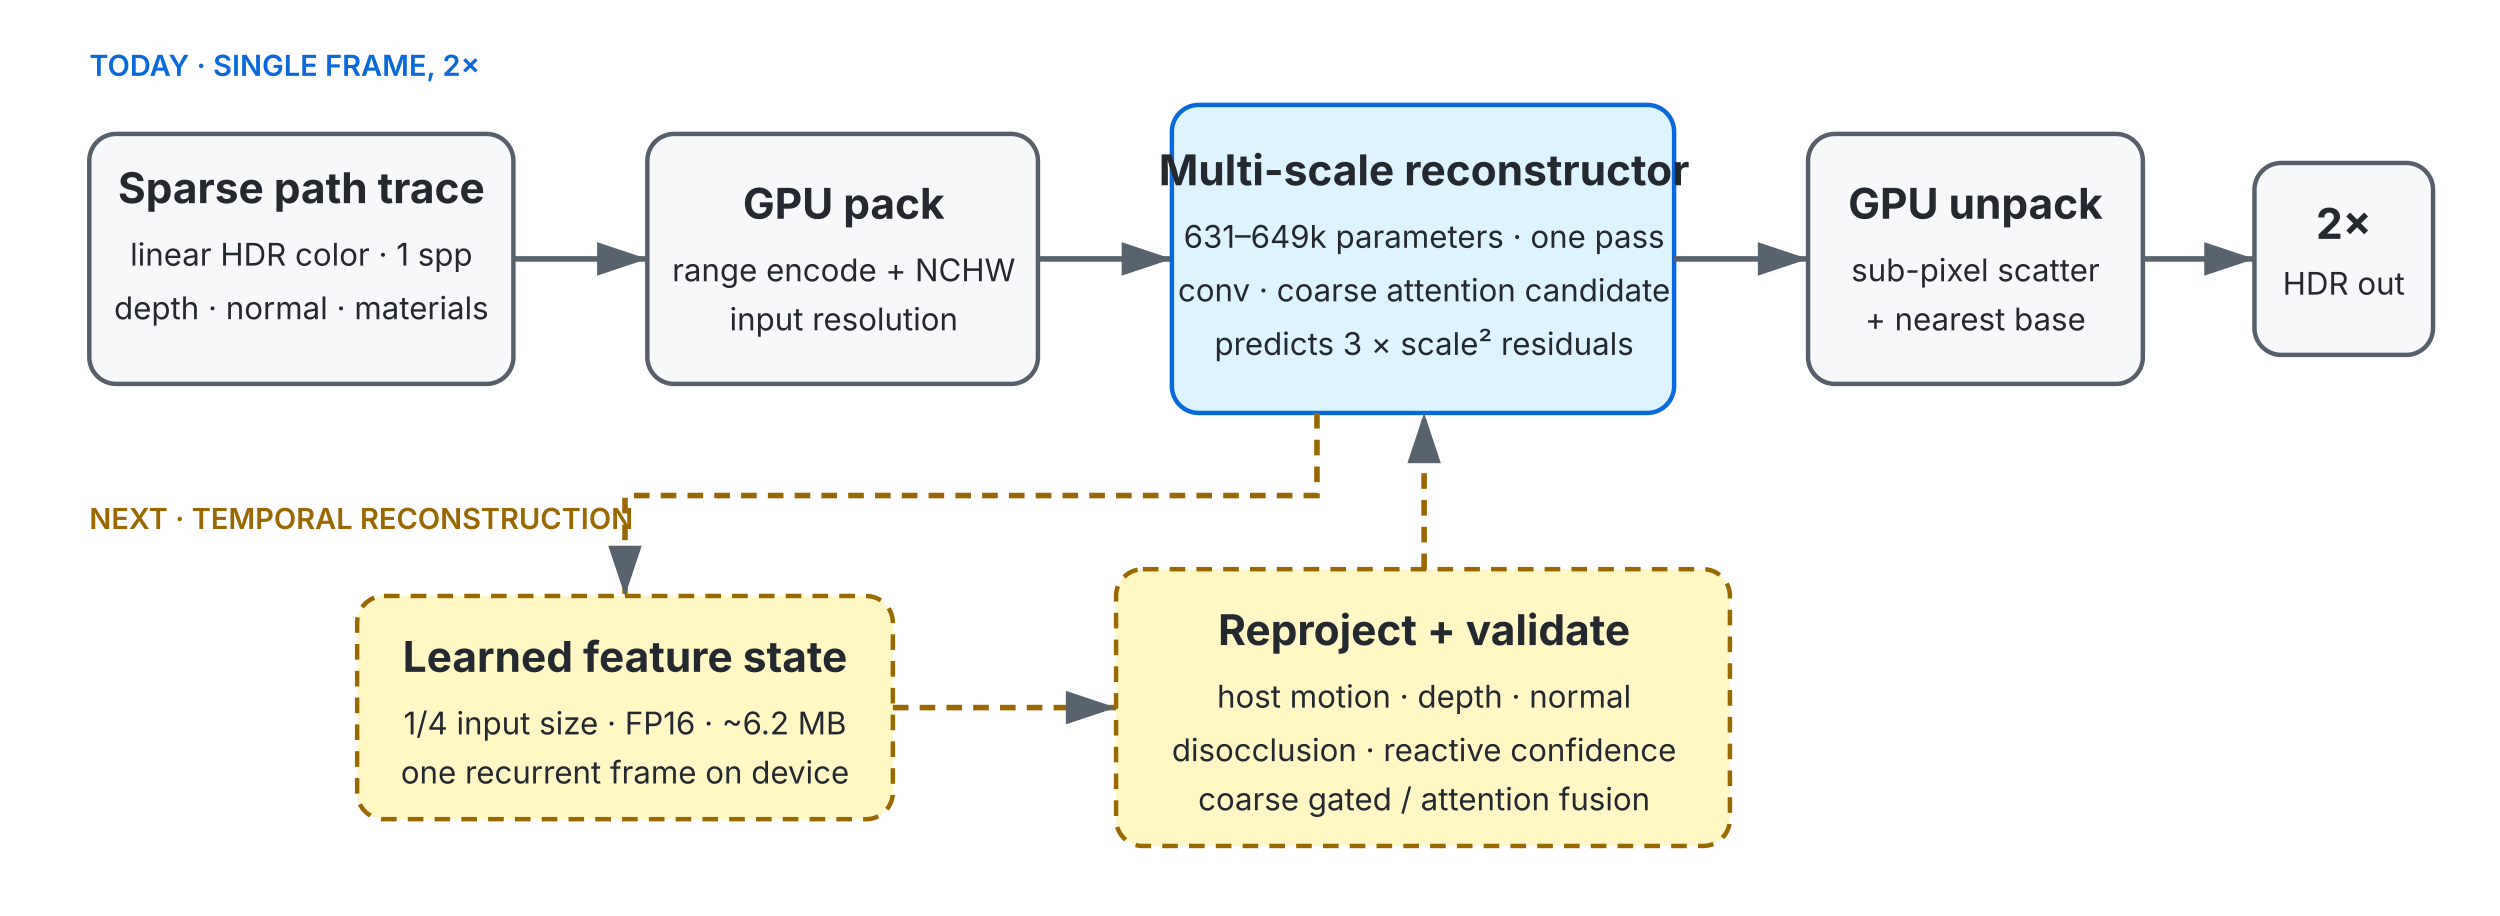
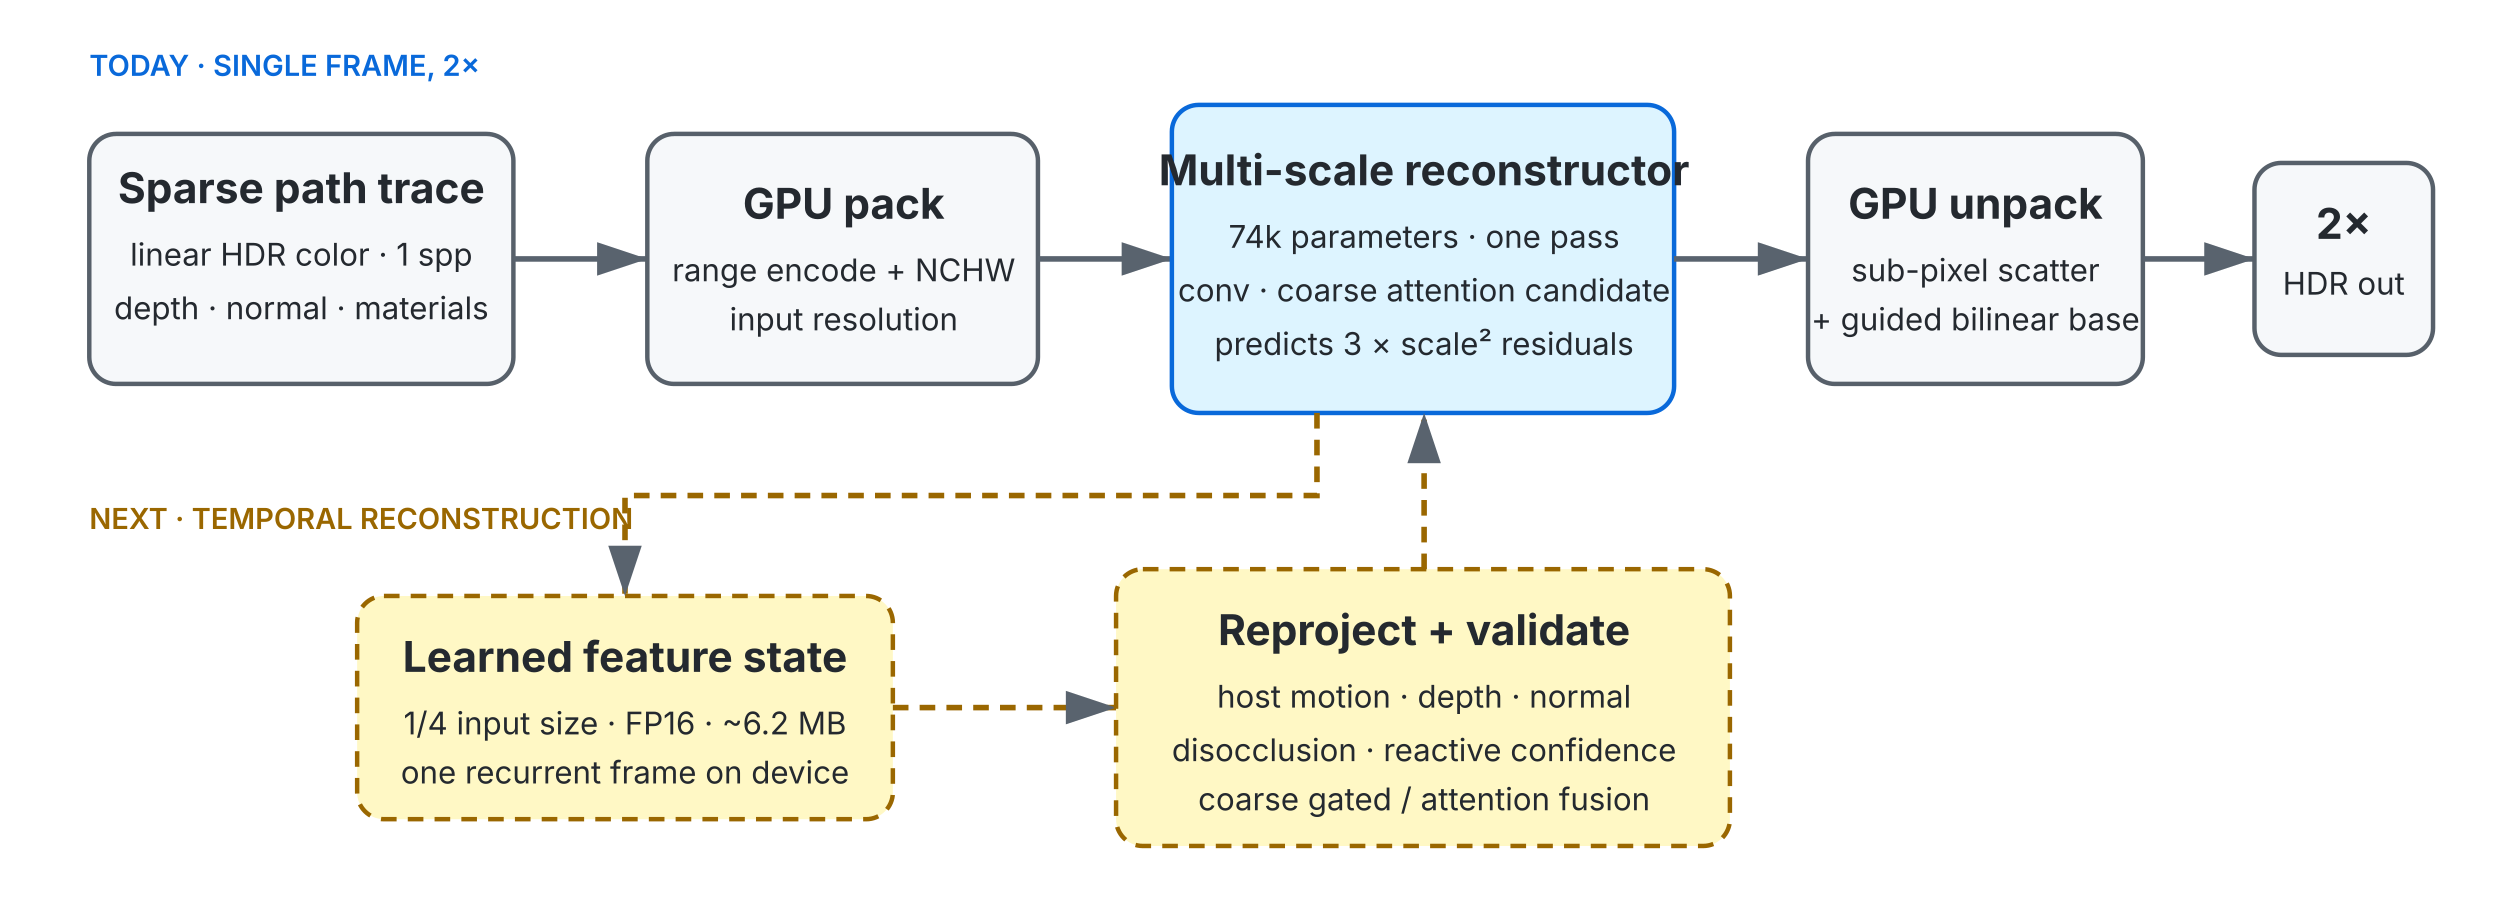
<svg xmlns="http://www.w3.org/2000/svg" width="1120" height="410" viewBox="0 0 1120 410" role="img" aria-labelledby="title desc">
  <defs>
    <marker id="arrow" markerWidth="10" markerHeight="10" refX="9" refY="3" orient="auto">
      <path d="M0,0 L9,3 L0,6 Z" fill="#59636e" />
    </marker>
    <style>
      .box{fill:#f6f8fa;stroke:#57606a;stroke-width:2;rx:12}.core{fill:#ddf4ff;stroke:#0969da;stroke-width:2;rx:12}
      .future{fill:#fff8c5;stroke:#9a6700;stroke-width:2;stroke-dasharray:7 5;rx:12}.line{stroke:#59636e;stroke-width:2.5;fill:none;marker-end:url(#arrow)}
      .dash{stroke:#9a6700;stroke-width:2.5;stroke-dasharray:7 5;fill:none;marker-end:url(#arrow)}
      text{font-family:-apple-system,BlinkMacSystemFont,"Segoe UI",sans-serif;fill:#24292f}.h{font-size:19px;font-weight:650}.p{font-size:14px}.tag{font-size:13px;font-weight:600;fill:#0969da}
    </style>
  </defs>
  <text x="40" y="34" class="tag">TODAY · SINGLE FRAME, 2×</text>
  <rect x="40" y="60" width="190" height="112" class="box" />
  <text x="135" y="91" text-anchor="middle" class="h">Sparse path trace</text>
  <text x="135" y="119" text-anchor="middle" class="p">linear HDR color · 1 spp</text>
  <text x="135" y="143" text-anchor="middle" class="p">depth · normal · materials</text>
  <path d="M230 116 H290" class="line" />
  <rect x="290" y="60" width="175" height="112" class="box" />
  <text x="378" y="98" text-anchor="middle" class="h">GPU pack</text>
  <text x="378" y="126" text-anchor="middle" class="p">range encode + NCHW</text>
  <text x="378" y="148" text-anchor="middle" class="p">input resolution</text>
  <path d="M465 116 H525" class="line" />
  <rect x="525" y="47" width="225" height="138" class="core" />
  <text x="638" y="83" text-anchor="middle" class="h">Multi-scale reconstructor</text>
-   <text x="638" y="111" text-anchor="middle" class="p">631–649k parameters · one pass</text>
+   <text x="638" y="111" text-anchor="middle" class="p">74k parameters · one pass</text>
  <text x="638" y="135" text-anchor="middle" class="p">conv · coarse attention candidate</text>
  <text x="638" y="159" text-anchor="middle" class="p">predicts 3 × scale² residuals</text>
  <path d="M750 116 H810" class="line" />
  <rect x="810" y="60" width="150" height="112" class="box" />
  <text x="885" y="98" text-anchor="middle" class="h">GPU unpack</text>
  <text x="885" y="126" text-anchor="middle" class="p">sub-pixel scatter</text>
-   <text x="885" y="148" text-anchor="middle" class="p">+ nearest base</text>
+   <text x="885" y="148" text-anchor="middle" class="p">+ guided bilinear base</text>
  <path d="M960 116 H1010" class="line" />
  <rect x="1010" y="73" width="80" height="86" class="box" />
  <text x="1050" y="107" text-anchor="middle" class="h">2×</text>
  <text x="1050" y="132" text-anchor="middle" class="p">HDR out</text>
  <text x="40" y="237" class="tag" style="fill:#9a6700">NEXT · TEMPORAL RECONSTRUCTION</text>
  <rect x="160" y="267" width="240" height="100" class="future" />
  <text x="280" y="301" text-anchor="middle" class="h">Learned feature state</text>
  <text x="280" y="329" text-anchor="middle" class="p">1/4 input size · FP16 · ~6.2 MB</text>
  <text x="280" y="351" text-anchor="middle" class="p">one recurrent frame on device</text>
  <path d="M400 317 H500" class="dash" />
  <rect x="500" y="255" width="275" height="124" class="future" />
  <text x="638" y="289" text-anchor="middle" class="h">Reproject + validate</text>
  <text x="638" y="317" text-anchor="middle" class="p">host motion · depth · normal</text>
  <text x="638" y="341" text-anchor="middle" class="p">disocclusion · reactive confidence</text>
  <text x="638" y="363" text-anchor="middle" class="p">coarse gated / attention fusion</text>
  <path d="M638 255 V203 H638 V185" class="dash" />
  <path d="M590 185 V222 H280 V267" class="dash" />
</svg>
